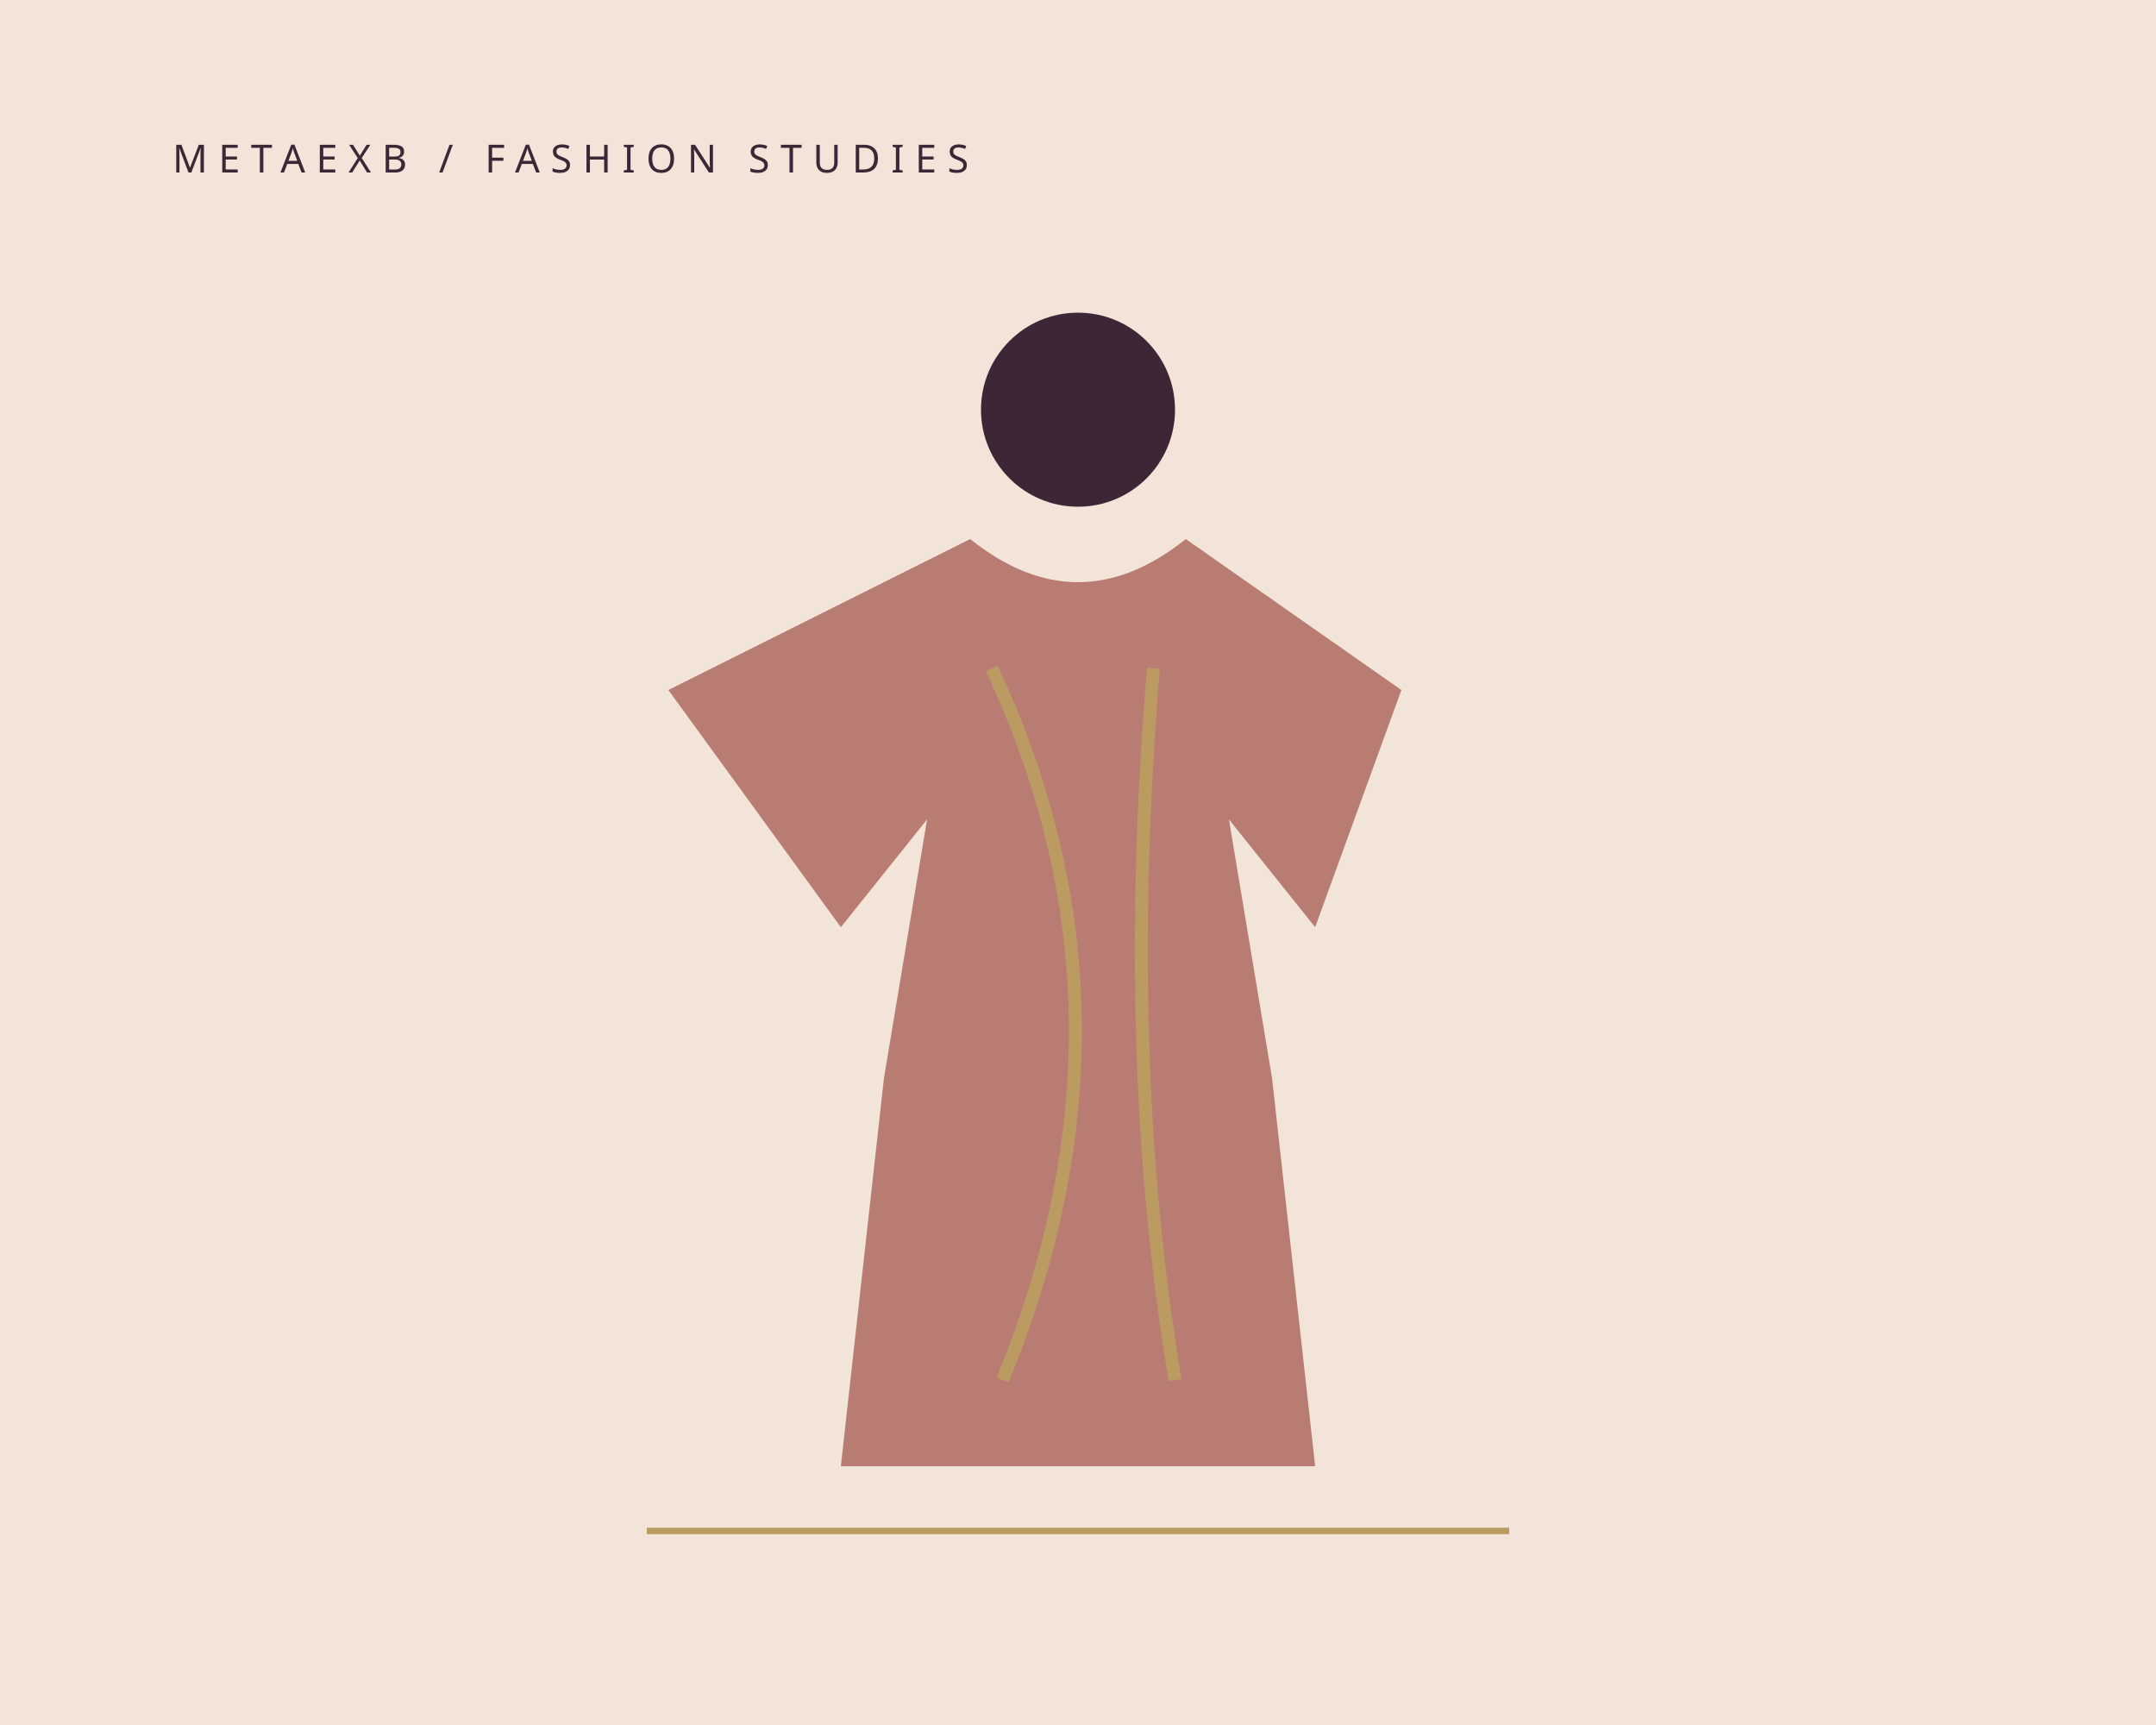
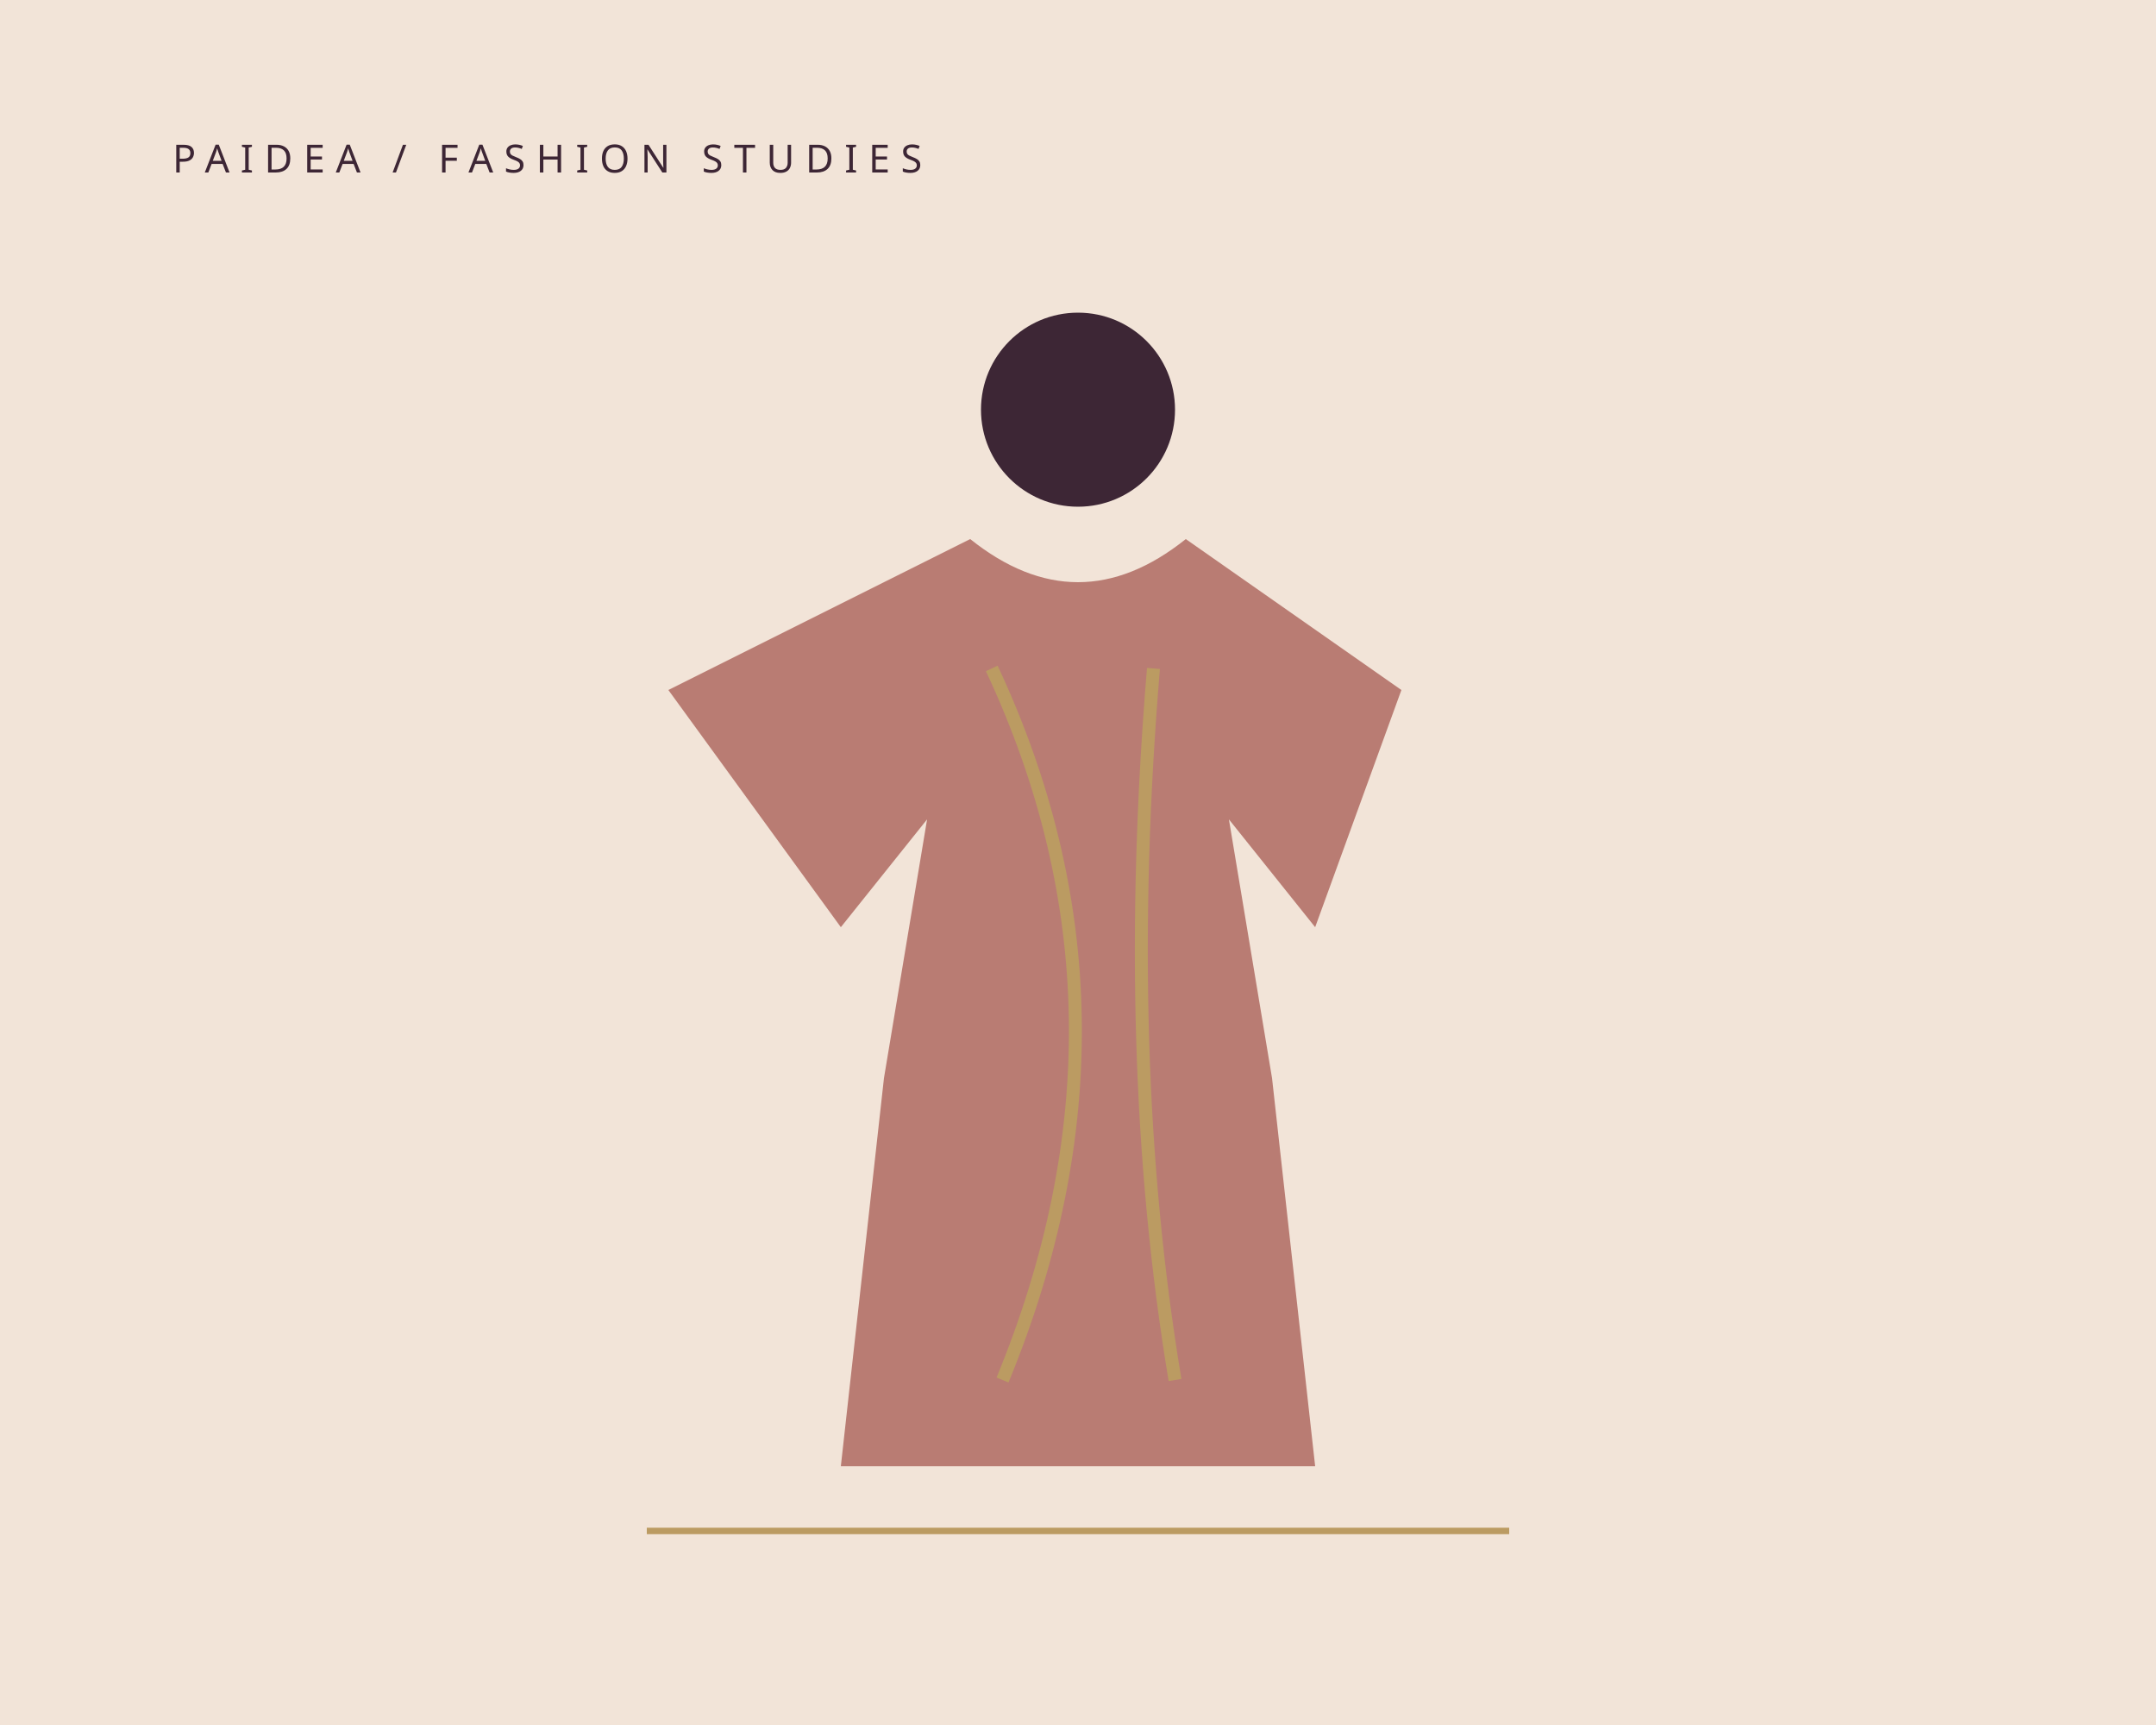
<svg xmlns="http://www.w3.org/2000/svg" width="1000" height="800" viewBox="0 0 1000 800">
  <rect width="1000" height="800" fill="#f2e4d8" />
-   <text x="80" y="80" font-family="sans-serif" font-size="18" letter-spacing="5" fill="#3d2635">METAEXB / FASHION STUDIES</text>
+   <text x="80" y="80" font-family="sans-serif" font-size="18" letter-spacing="5" fill="#3d2635">PAIDEA / FASHION STUDIES</text>
  <circle cx="500" cy="190" r="45" fill="#3d2635" />
  <path d="M450 250L310 320L390 430L430 380L410 500L390 680H610L590 500L570 380L610 430L650 320L550 250Q500 290 450 250Z" fill="#b97c73" />
  <path d="M460 310Q535 470 465 640M535 310Q520 490 545 640" fill="none" stroke="#bb9b62" stroke-width="6" />
  <path d="M300 710H700" stroke="#bb9b62" stroke-width="3" />
</svg>
